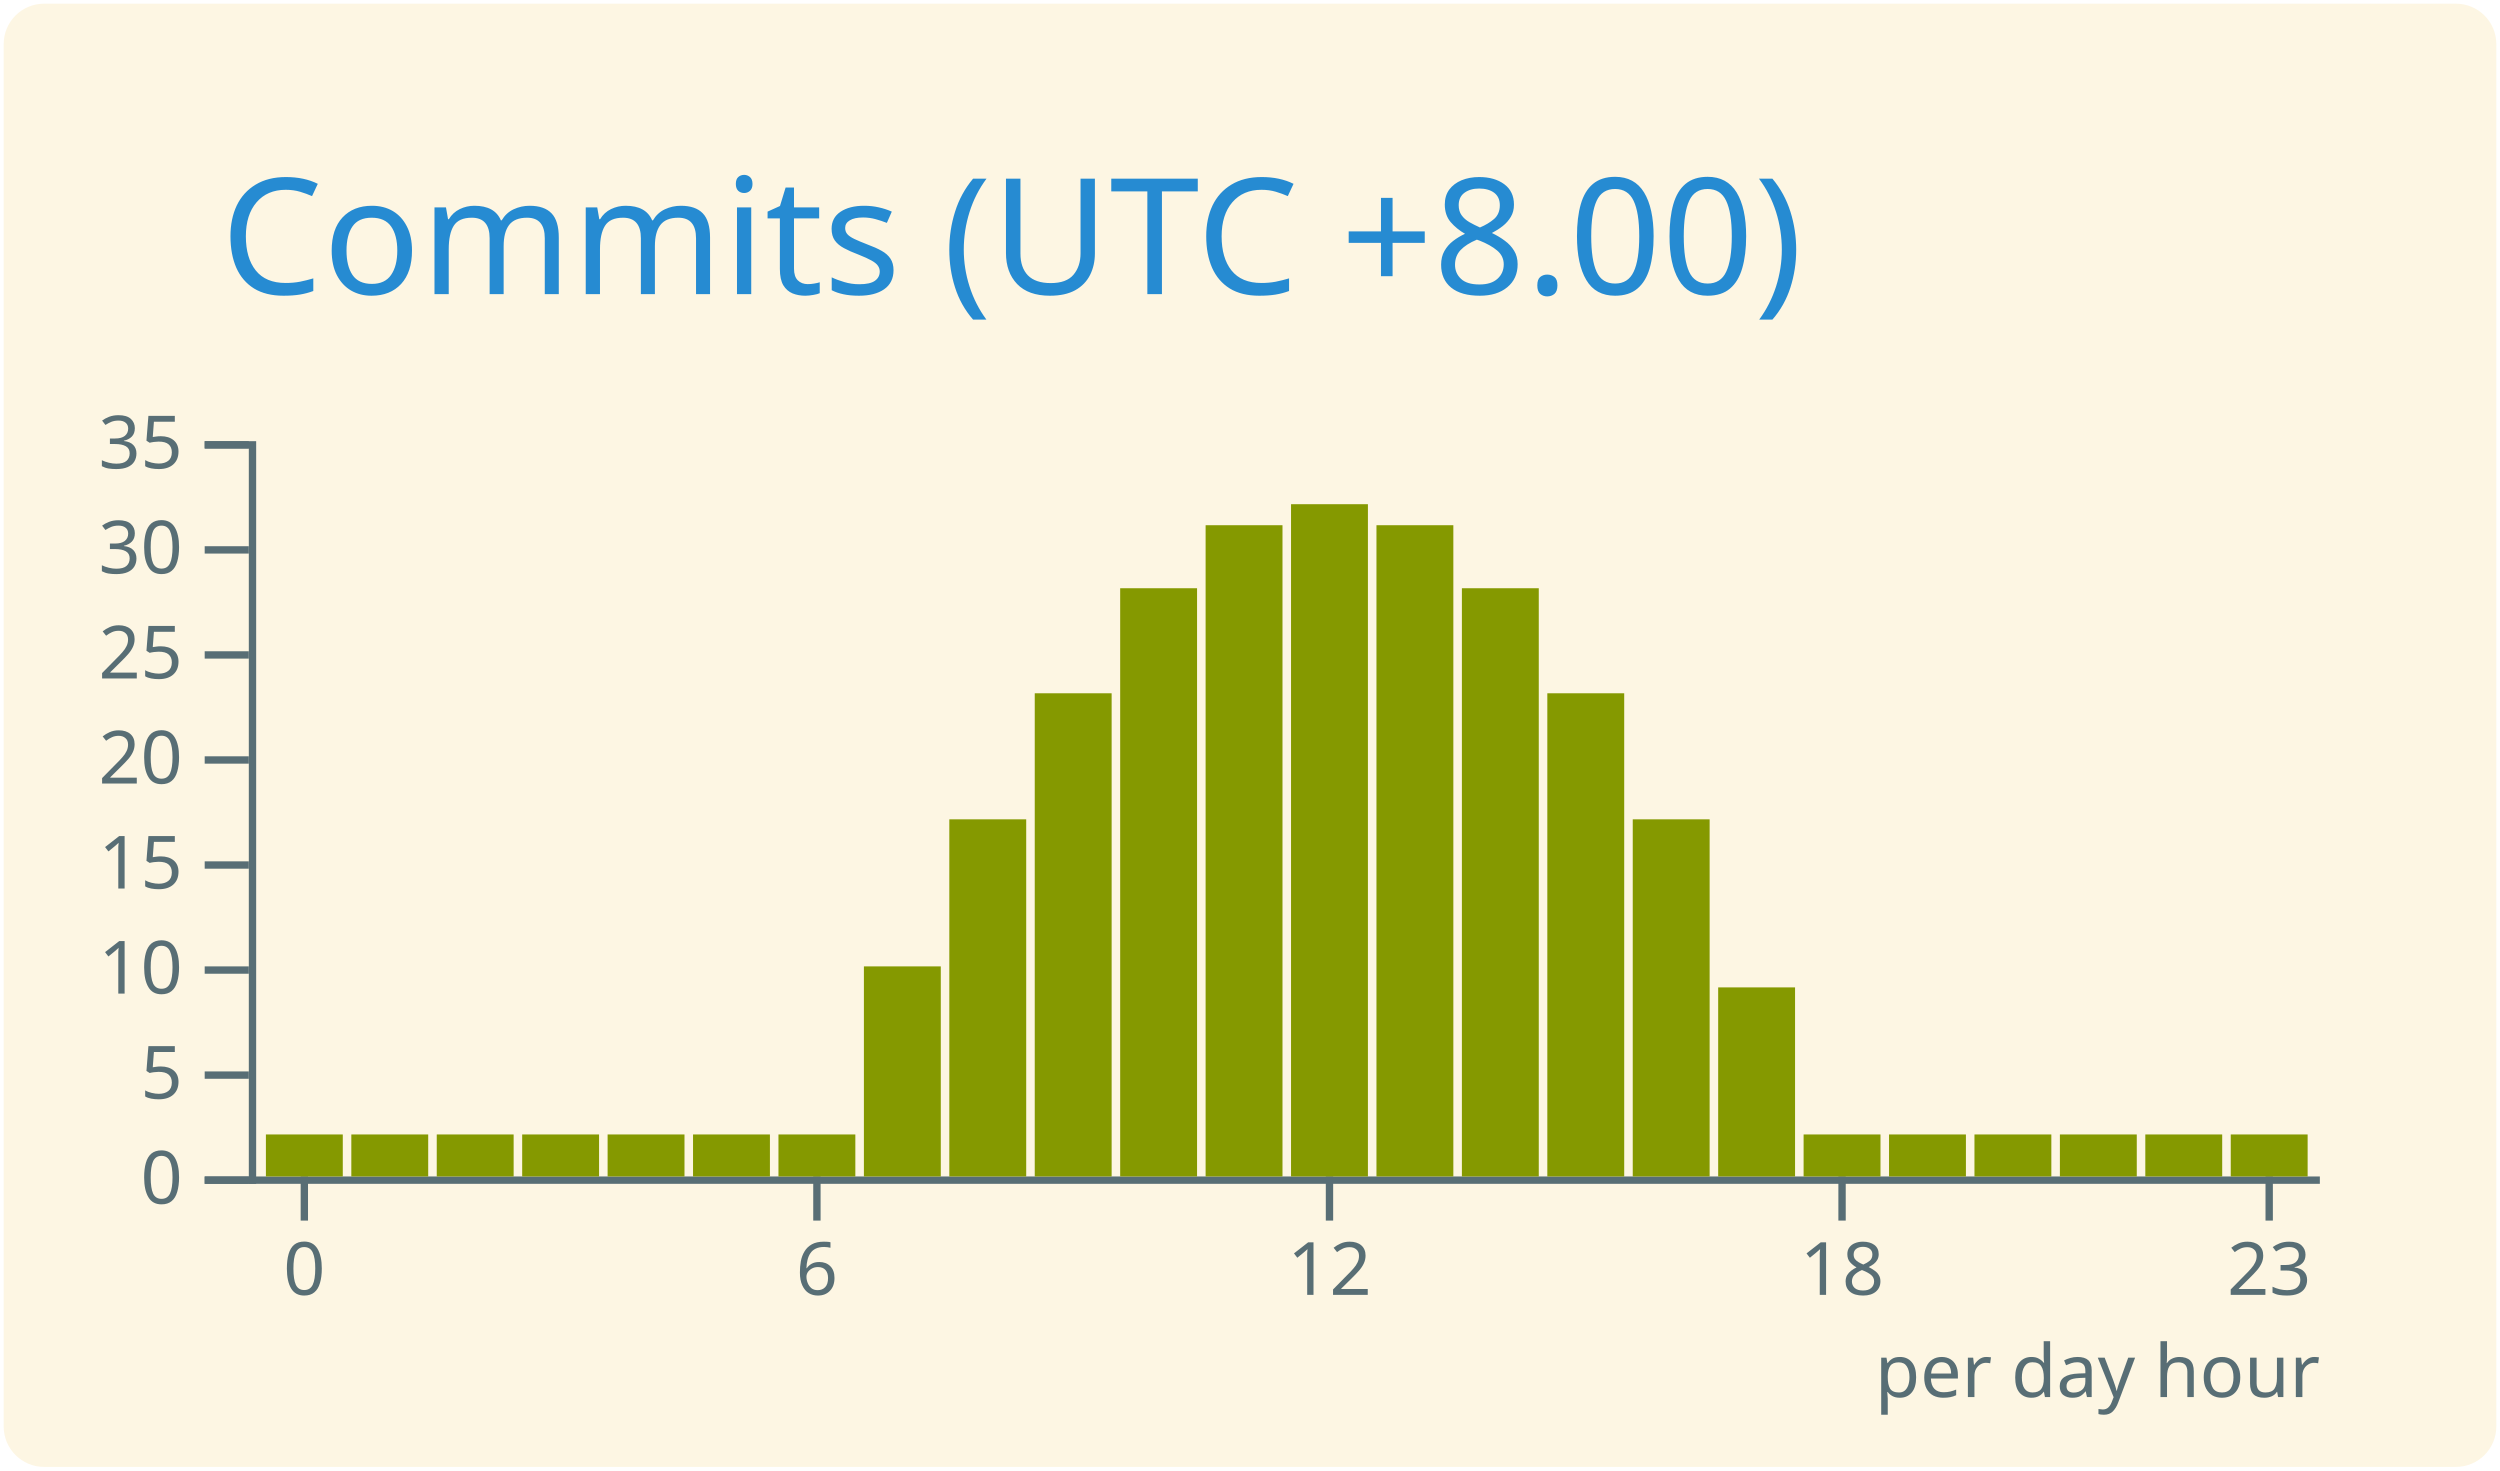
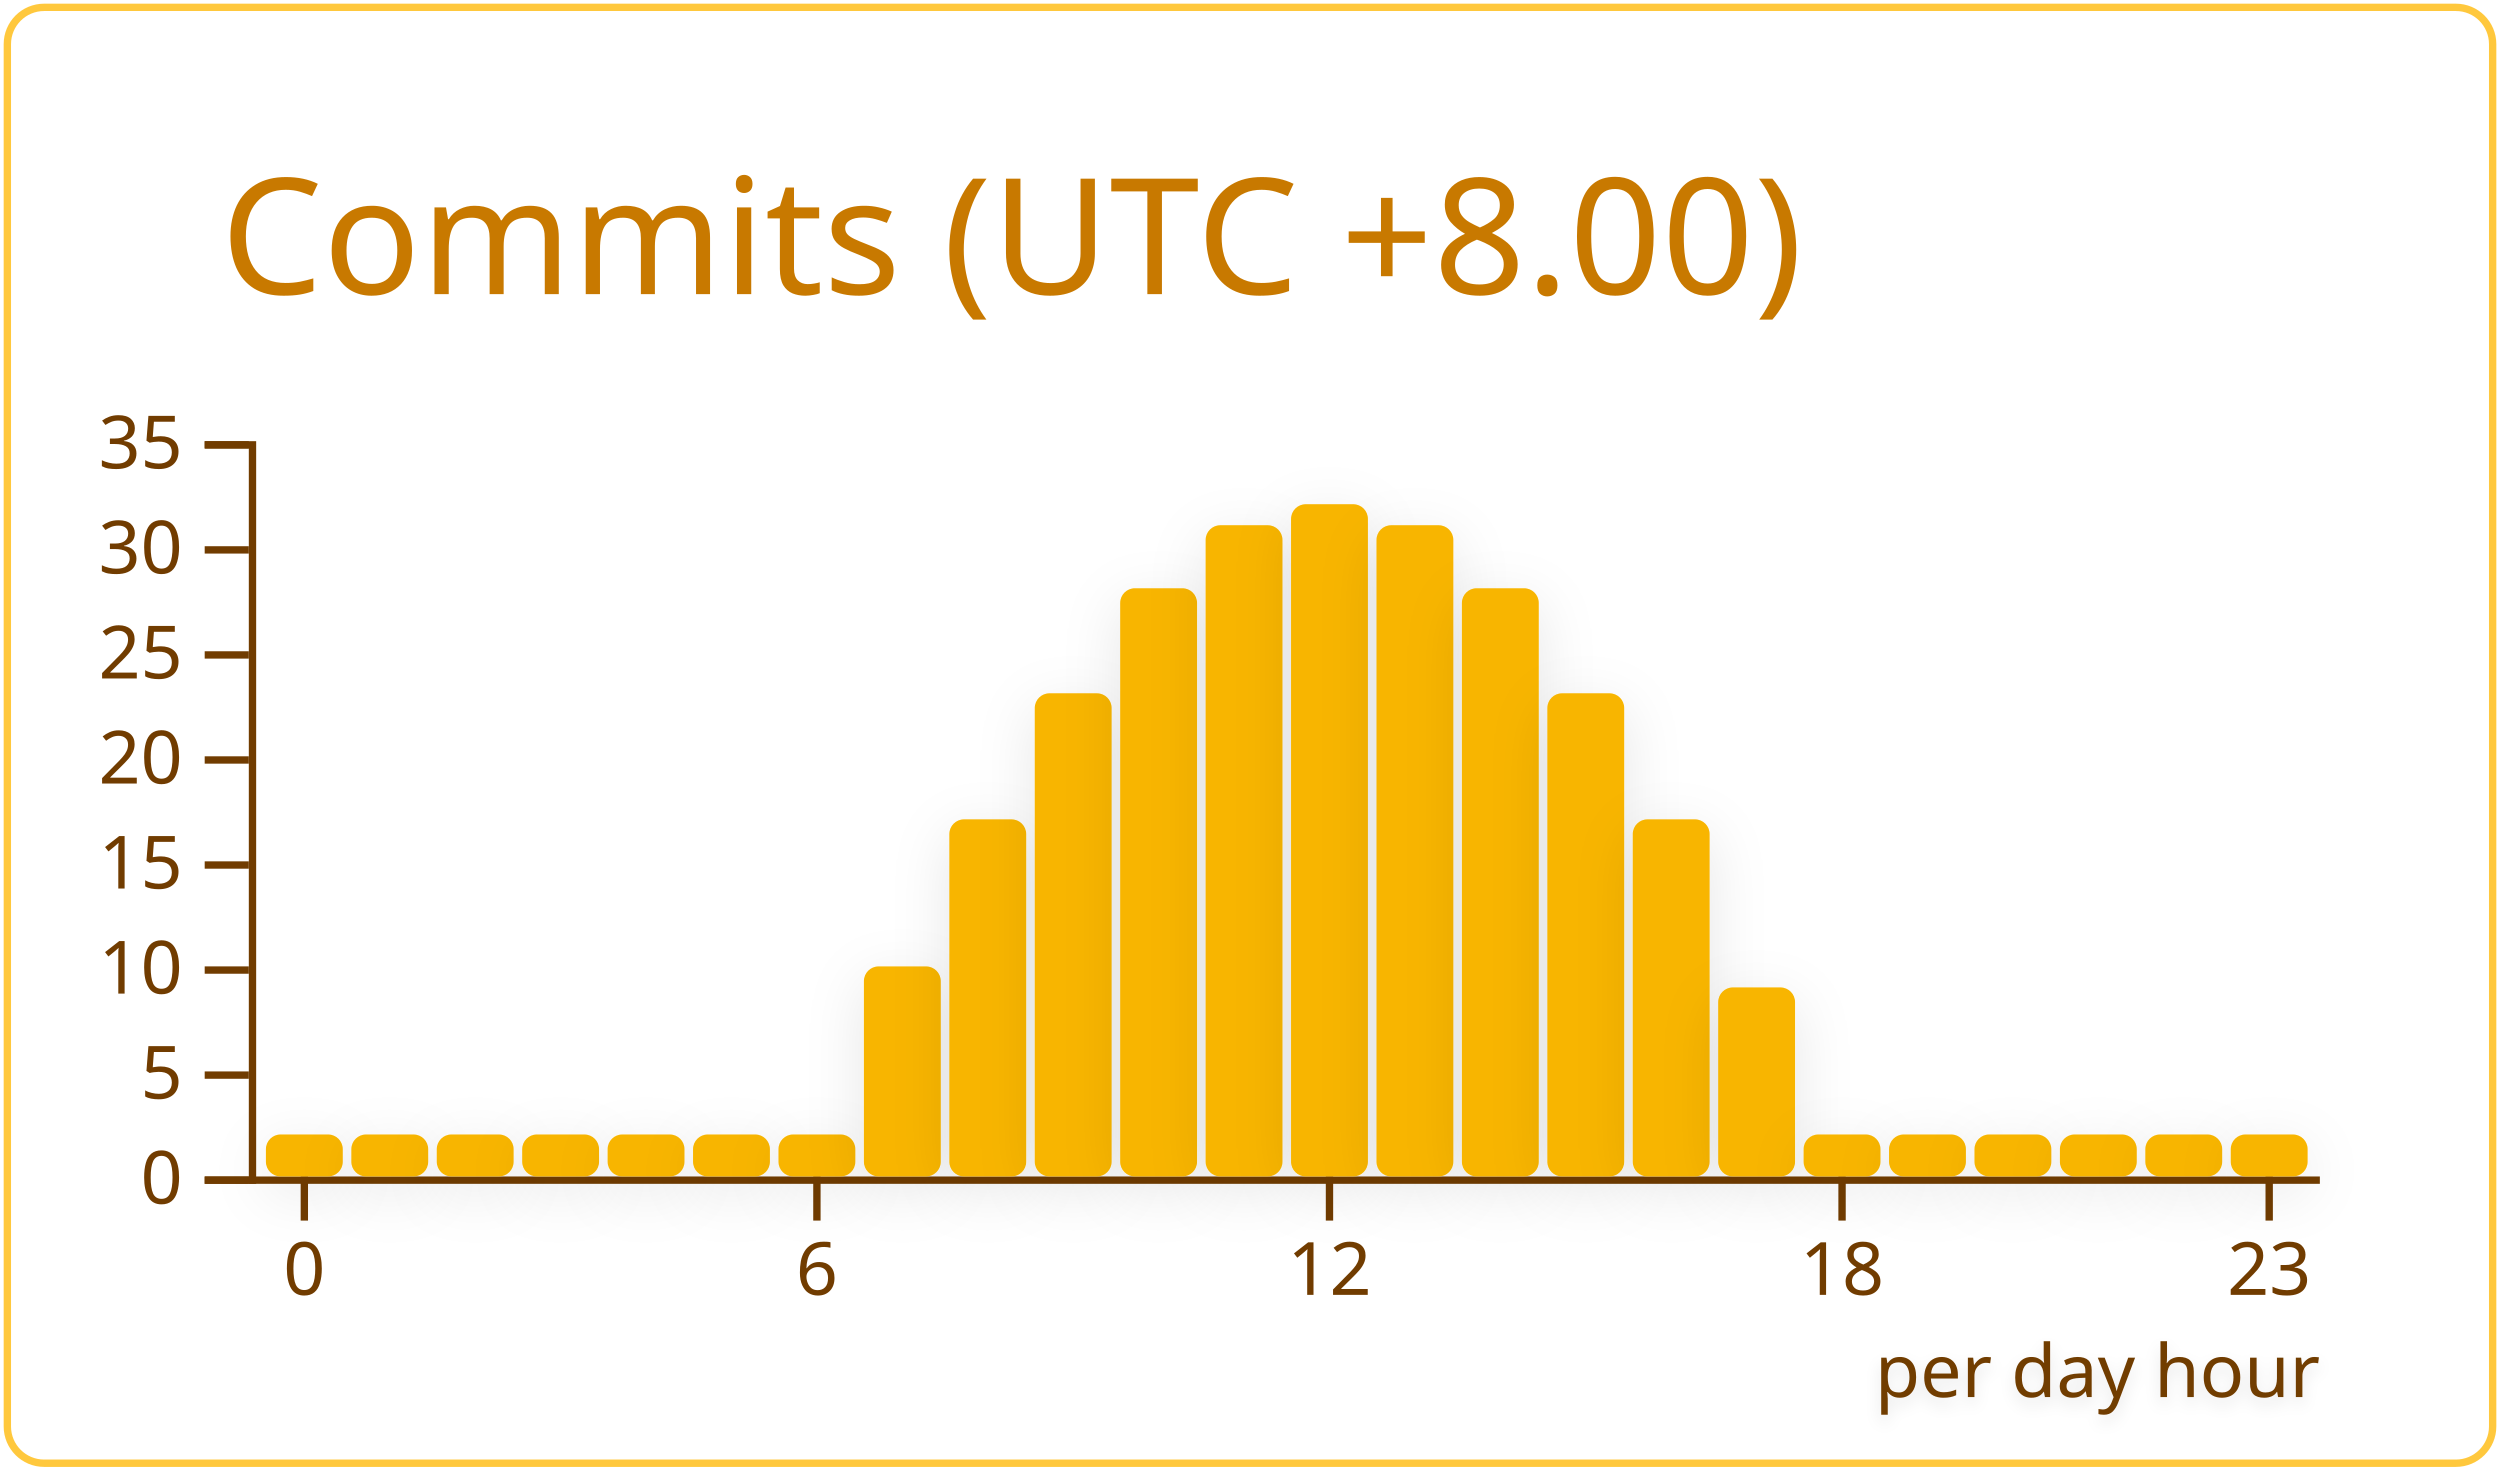
<svg xmlns="http://www.w3.org/2000/svg" width="340" height="200" viewBox="0 0 340 200">
  <style>
@keyframes gpsc-fade{from{opacity:0}to{opacity:1}}
@keyframes gpsc-rise{from{opacity:0;transform:translateY(16px)}to{opacity:1;transform:translateY(0)}}
@keyframes gpsc-grow{from{transform:scaleY(0)}to{transform:scaleY(1)}}
@keyframes gpsc-pop{from{opacity:0;transform:scale(.55)}to{opacity:1;transform:scale(1)}}
@keyframes gpsc-wipe{from{transform:translateX(calc(-1 * var(--gpsc-w,420px)))}to{transform:translateX(0)}}
@keyframes gpsc-tint{from{filter:sepia(.7) saturate(4) hue-rotate(-70deg)}to{filter:sepia(0) saturate(1) hue-rotate(0)}}
@keyframes gpsc-rgb{0%{filter:hue-rotate(0deg) saturate(1)}50%{filter:hue-rotate(180deg) saturate(1.7)}100%{filter:hue-rotate(360deg) saturate(1)}}.gpsc-item{animation:gpsc-fade 1.2s ease both calc(var(--gpsc-i,0) * 0.18s)}.arc{animation:gpsc-pop 1.2s ease both 1.35s;transform-box:fill-box;transform-origin:center}rect.bar{animation:gpsc-grow 1.5s cubic-bezier(.2,.7,.3,1) both 1.35s;transform-box:fill-box;transform-origin:center bottom}.gpsc-reveal{animation:gpsc-wipe 1.8s linear both 1.2s}@media (prefers-reduced-motion:reduce){.gpsc-root,.gpsc-root *,.gpsc-item,.gpsc-chart,rect.bar,.arc,.gpsc-reveal{animation:none!important}}</style>
  <style>* {
          font-family: 'Segoe UI', Ubuntu, "Helvetica Neue", Sans-Serif
        }</style>
  <g class="gpsc-root">
-     <rect x="1" y="1" rx="5" ry="5" height="99%" width="99.412%" stroke="#fdf6e3" stroke-width="1" fill="#fdf6e3" stroke-opacity="1" />
-     <text x="30" y="40" class="gpsc-item" style="--gpsc-i: 0; font-size: 22px; fill: #268bd2;">Commits (UTC +8.00)</text>
+     <rect x="1" y="1" rx="5" ry="5" height="99%" width="99.412%" stroke="#ffc83d" stroke-width="1" fill="#ffffff00" stroke-opacity="1" />
+     <text x="30" y="40" class="gpsc-item" style="--gpsc-i: 0; font-size: 22px; fill: #c87900;">Commits (UTC +8.00)</text>
    <g transform="translate(0,40)">
-       <g color="#859900" transform="translate(35,20)">
-         <g color="#586e75" transform="translate(0,100)" fill="none" font-size="10" font-family="sans-serif" text-anchor="middle">
+       <g color="#f8b500" transform="translate(35,20)">
+         <g color="#713c00" transform="translate(0,100)" fill="none" font-size="10" font-family="sans-serif" text-anchor="middle">
          <path class="domain" stroke="currentColor" d="M-1.162,0.5H280.5" />
          <g class="tick" opacity="1" transform="translate(6.390041,0)">
            <line stroke="currentColor" y2="6" />
            <text fill="currentColor" y="9" dy="0.71em">0</text>
          </g>
          <g class="tick" opacity="1" transform="translate(76.09959,0)">
            <line stroke="currentColor" y2="6" />
            <text fill="currentColor" y="9" dy="0.71em">6</text>
          </g>
          <g class="tick" opacity="1" transform="translate(145.8091,0)">
            <line stroke="currentColor" y2="6" />
            <text fill="currentColor" y="9" dy="0.71em">12</text>
          </g>
          <g class="tick" opacity="1" transform="translate(215.5187,0)">
            <line stroke="currentColor" y2="6" />
            <text fill="currentColor" y="9" dy="0.71em">18</text>
          </g>
          <g class="tick" opacity="1" transform="translate(273.61,0)">
            <line stroke="currentColor" y2="6" />
            <text fill="currentColor" y="9" dy="0.71em">23</text>
          </g>
        </g>
-         <g color="#586e75" transform="translate(-1.161826,0)" fill="none" font-size="10" font-family="sans-serif" text-anchor="end">
+         <g color="#713c00" transform="translate(-1.161826,0)" fill="none" font-size="10" font-family="sans-serif" text-anchor="end">
          <path class="domain" stroke="currentColor" d="M-6,100.5H0.5V0.5H-6" />
          <g class="tick" opacity="1" transform="translate(0,100.5)">
            <line stroke="currentColor" x2="-6" />
            <text fill="currentColor" x="-9" dy="0.32em">0</text>
          </g>
          <g class="tick" opacity="1" transform="translate(0,86.21429)">
            <line stroke="currentColor" x2="-6" />
            <text fill="currentColor" x="-9" dy="0.32em">5</text>
          </g>
          <g class="tick" opacity="1" transform="translate(0,71.92857)">
            <line stroke="currentColor" x2="-6" />
            <text fill="currentColor" x="-9" dy="0.32em">10</text>
          </g>
          <g class="tick" opacity="1" transform="translate(0,57.64286)">
            <line stroke="currentColor" x2="-6" />
            <text fill="currentColor" x="-9" dy="0.32em">15</text>
          </g>
          <g class="tick" opacity="1" transform="translate(0,43.35714)">
            <line stroke="currentColor" x2="-6" />
            <text fill="currentColor" x="-9" dy="0.32em">20</text>
          </g>
          <g class="tick" opacity="1" transform="translate(0,29.07143)">
            <line stroke="currentColor" x2="-6" />
            <text fill="currentColor" x="-9" dy="0.32em">25</text>
          </g>
          <g class="tick" opacity="1" transform="translate(0,14.78571)">
            <line stroke="currentColor" x2="-6" />
            <text fill="currentColor" x="-9" dy="0.32em">30</text>
          </g>
          <g class="tick" opacity="1" transform="translate(0,0.5)">
            <line stroke="currentColor" x2="-6" />
            <text fill="currentColor" x="-9" dy="0.32em">35</text>
          </g>
        </g>
-         <rect class="bar" style="--gpsc-i: 0;" fill="#859900" x="1.162" y="94.286" width="10.456" height="5.714" />
-         <rect class="bar" style="--gpsc-i: 1;" fill="#859900" x="12.78" y="94.286" width="10.456" height="5.714" />
-         <rect class="bar" style="--gpsc-i: 2;" fill="#859900" x="24.398" y="94.286" width="10.456" height="5.714" />
-         <rect class="bar" style="--gpsc-i: 3;" fill="#859900" x="36.017" y="94.286" width="10.456" height="5.714" />
-         <rect class="bar" style="--gpsc-i: 4;" fill="#859900" x="47.635" y="94.286" width="10.456" height="5.714" />
-         <rect class="bar" style="--gpsc-i: 5;" fill="#859900" x="59.253" y="94.286" width="10.456" height="5.714" />
-         <rect class="bar" style="--gpsc-i: 6;" fill="#859900" x="70.871" y="94.286" width="10.456" height="5.714" />
-         <rect class="bar" style="--gpsc-i: 7;" fill="#859900" x="82.49" y="71.429" width="10.456" height="28.571" />
-         <rect class="bar" style="--gpsc-i: 8;" fill="#859900" x="94.108" y="51.429" width="10.456" height="48.571" />
-         <rect class="bar" style="--gpsc-i: 9;" fill="#859900" x="105.726" y="34.286" width="10.456" height="65.714" />
-         <rect class="bar" style="--gpsc-i: 10;" fill="#859900" x="117.344" y="20" width="10.456" height="80" />
-         <rect class="bar" style="--gpsc-i: 11;" fill="#859900" x="128.963" y="11.429" width="10.456" height="88.571" />
-         <rect class="bar" style="--gpsc-i: 12;" fill="#859900" x="140.581" y="8.571" width="10.456" height="91.429" />
-         <rect class="bar" style="--gpsc-i: 13;" fill="#859900" x="152.199" y="11.429" width="10.456" height="88.571" />
-         <rect class="bar" style="--gpsc-i: 14;" fill="#859900" x="163.817" y="20" width="10.456" height="80" />
-         <rect class="bar" style="--gpsc-i: 15;" fill="#859900" x="175.436" y="34.286" width="10.456" height="65.714" />
-         <rect class="bar" style="--gpsc-i: 16;" fill="#859900" x="187.054" y="51.429" width="10.456" height="48.571" />
-         <rect class="bar" style="--gpsc-i: 17;" fill="#859900" x="198.672" y="74.286" width="10.456" height="25.714" />
-         <rect class="bar" style="--gpsc-i: 18;" fill="#859900" x="210.29" y="94.286" width="10.456" height="5.714" />
-         <rect class="bar" style="--gpsc-i: 19;" fill="#859900" x="221.909" y="94.286" width="10.456" height="5.714" />
-         <rect class="bar" style="--gpsc-i: 20;" fill="#859900" x="233.527" y="94.286" width="10.456" height="5.714" />
-         <rect class="bar" style="--gpsc-i: 21;" fill="#859900" x="245.145" y="94.286" width="10.456" height="5.714" />
-         <rect class="bar" style="--gpsc-i: 22;" fill="#859900" x="256.763" y="94.286" width="10.456" height="5.714" />
-         <rect class="bar" style="--gpsc-i: 23;" fill="#859900" x="268.382" y="94.286" width="10.456" height="5.714" />
+         <rect class="bar" style="--gpsc-i: 0; filter: drop-shadow(0 2px 4px rgba(0, 0, 0, 0.1));" fill="#f8b500" rx="2" ry="2" x="1.162" y="94.286" width="10.456" height="5.714">
+           <animate attributeName="opacity" values="0;0.9" dur="0.8s" begin="0s" fill="freeze" />
+           <animateTransform attributeName="transform" type="scale" values="1,0;1,1" dur="0.8s" begin="0s" fill="freeze" />
+         </rect>
+         <rect class="bar" style="--gpsc-i: 1; filter: drop-shadow(0 2px 4px rgba(0, 0, 0, 0.1));" fill="#f8b500" rx="2" ry="2" x="12.78" y="94.286" width="10.456" height="5.714">
+           <animate attributeName="opacity" values="0;0.9" dur="0.8s" begin="0.05s" fill="freeze" />
+           <animateTransform attributeName="transform" type="scale" values="1,0;1,1" dur="0.8s" begin="0.05s" fill="freeze" />
+         </rect>
+         <rect class="bar" style="--gpsc-i: 2; filter: drop-shadow(0 2px 4px rgba(0, 0, 0, 0.1));" fill="#f8b500" rx="2" ry="2" x="24.398" y="94.286" width="10.456" height="5.714">
+           <animate attributeName="opacity" values="0;0.9" dur="0.8s" begin="0.1s" fill="freeze" />
+           <animateTransform attributeName="transform" type="scale" values="1,0;1,1" dur="0.8s" begin="0.1s" fill="freeze" />
+         </rect>
+         <rect class="bar" style="--gpsc-i: 3; filter: drop-shadow(0 2px 4px rgba(0, 0, 0, 0.1));" fill="#f8b500" rx="2" ry="2" x="36.017" y="94.286" width="10.456" height="5.714">
+           <animate attributeName="opacity" values="0;0.9" dur="0.8s" begin="0.15s" fill="freeze" />
+           <animateTransform attributeName="transform" type="scale" values="1,0;1,1" dur="0.8s" begin="0.15s" fill="freeze" />
+         </rect>
+         <rect class="bar" style="--gpsc-i: 4; filter: drop-shadow(0 2px 4px rgba(0, 0, 0, 0.1));" fill="#f8b500" rx="2" ry="2" x="47.635" y="94.286" width="10.456" height="5.714">
+           <animate attributeName="opacity" values="0;0.9" dur="0.8s" begin="0.2s" fill="freeze" />
+           <animateTransform attributeName="transform" type="scale" values="1,0;1,1" dur="0.8s" begin="0.2s" fill="freeze" />
+         </rect>
+         <rect class="bar" style="--gpsc-i: 5; filter: drop-shadow(0 2px 4px rgba(0, 0, 0, 0.1));" fill="#f8b500" rx="2" ry="2" x="59.253" y="94.286" width="10.456" height="5.714">
+           <animate attributeName="opacity" values="0;0.9" dur="0.8s" begin="0.25s" fill="freeze" />
+           <animateTransform attributeName="transform" type="scale" values="1,0;1,1" dur="0.8s" begin="0.25s" fill="freeze" />
+         </rect>
+         <rect class="bar" style="--gpsc-i: 6; filter: drop-shadow(0 2px 4px rgba(0, 0, 0, 0.1));" fill="#f8b500" rx="2" ry="2" x="70.871" y="94.286" width="10.456" height="5.714">
+           <animate attributeName="opacity" values="0;0.9" dur="0.8s" begin="0.3s" fill="freeze" />
+           <animateTransform attributeName="transform" type="scale" values="1,0;1,1" dur="0.8s" begin="0.3s" fill="freeze" />
+         </rect>
+         <rect class="bar" style="--gpsc-i: 7; filter: drop-shadow(0 2px 4px rgba(0, 0, 0, 0.1));" fill="#f8b500" rx="2" ry="2" x="82.49" y="71.429" width="10.456" height="28.571">
+           <animate attributeName="opacity" values="0;0.9" dur="0.8s" begin="0.35s" fill="freeze" />
+           <animateTransform attributeName="transform" type="scale" values="1,0;1,1" dur="0.8s" begin="0.35s" fill="freeze" />
+         </rect>
+         <rect class="bar" style="--gpsc-i: 8; filter: drop-shadow(0 2px 4px rgba(0, 0, 0, 0.1));" fill="#f8b500" rx="2" ry="2" x="94.108" y="51.429" width="10.456" height="48.571">
+           <animate attributeName="opacity" values="0;0.9" dur="0.8s" begin="0.4s" fill="freeze" />
+           <animateTransform attributeName="transform" type="scale" values="1,0;1,1" dur="0.8s" begin="0.4s" fill="freeze" />
+         </rect>
+         <rect class="bar" style="--gpsc-i: 9; filter: drop-shadow(0 2px 4px rgba(0, 0, 0, 0.1));" fill="#f8b500" rx="2" ry="2" x="105.726" y="34.286" width="10.456" height="65.714">
+           <animate attributeName="opacity" values="0;0.9" dur="0.8s" begin="0.45s" fill="freeze" />
+           <animateTransform attributeName="transform" type="scale" values="1,0;1,1" dur="0.8s" begin="0.45s" fill="freeze" />
+         </rect>
+         <rect class="bar" style="--gpsc-i: 10; filter: drop-shadow(0 2px 4px rgba(0, 0, 0, 0.1));" fill="#f8b500" rx="2" ry="2" x="117.344" y="20" width="10.456" height="80">
+           <animate attributeName="opacity" values="0;0.9" dur="0.8s" begin="0.5s" fill="freeze" />
+           <animateTransform attributeName="transform" type="scale" values="1,0;1,1" dur="0.8s" begin="0.5s" fill="freeze" />
+         </rect>
+         <rect class="bar" style="--gpsc-i: 11; filter: drop-shadow(0 2px 4px rgba(0, 0, 0, 0.1));" fill="#f8b500" rx="2" ry="2" x="128.963" y="11.429" width="10.456" height="88.571">
+           <animate attributeName="opacity" values="0;0.9" dur="0.8s" begin="0.55s" fill="freeze" />
+           <animateTransform attributeName="transform" type="scale" values="1,0;1,1" dur="0.8s" begin="0.55s" fill="freeze" />
+         </rect>
+         <rect class="bar" style="--gpsc-i: 12; filter: drop-shadow(0 2px 4px rgba(0, 0, 0, 0.1));" fill="#f8b500" rx="2" ry="2" x="140.581" y="8.571" width="10.456" height="91.429">
+           <animate attributeName="opacity" values="0;0.9" dur="0.8s" begin="0.6s" fill="freeze" />
+           <animateTransform attributeName="transform" type="scale" values="1,0;1,1" dur="0.8s" begin="0.6s" fill="freeze" />
+         </rect>
+         <rect class="bar" style="--gpsc-i: 13; filter: drop-shadow(0 2px 4px rgba(0, 0, 0, 0.1));" fill="#f8b500" rx="2" ry="2" x="152.199" y="11.429" width="10.456" height="88.571">
+           <animate attributeName="opacity" values="0;0.9" dur="0.8s" begin="0.65s" fill="freeze" />
+           <animateTransform attributeName="transform" type="scale" values="1,0;1,1" dur="0.8s" begin="0.65s" fill="freeze" />
+         </rect>
+         <rect class="bar" style="--gpsc-i: 14; filter: drop-shadow(0 2px 4px rgba(0, 0, 0, 0.1));" fill="#f8b500" rx="2" ry="2" x="163.817" y="20" width="10.456" height="80">
+           <animate attributeName="opacity" values="0;0.9" dur="0.8s" begin="0.7s" fill="freeze" />
+           <animateTransform attributeName="transform" type="scale" values="1,0;1,1" dur="0.8s" begin="0.7s" fill="freeze" />
+         </rect>
+         <rect class="bar" style="--gpsc-i: 15; filter: drop-shadow(0 2px 4px rgba(0, 0, 0, 0.1));" fill="#f8b500" rx="2" ry="2" x="175.436" y="34.286" width="10.456" height="65.714">
+           <animate attributeName="opacity" values="0;0.9" dur="0.8s" begin="0.75s" fill="freeze" />
+           <animateTransform attributeName="transform" type="scale" values="1,0;1,1" dur="0.8s" begin="0.75s" fill="freeze" />
+         </rect>
+         <rect class="bar" style="--gpsc-i: 16; filter: drop-shadow(0 2px 4px rgba(0, 0, 0, 0.1));" fill="#f8b500" rx="2" ry="2" x="187.054" y="51.429" width="10.456" height="48.571">
+           <animate attributeName="opacity" values="0;0.9" dur="0.8s" begin="0.8s" fill="freeze" />
+           <animateTransform attributeName="transform" type="scale" values="1,0;1,1" dur="0.8s" begin="0.8s" fill="freeze" />
+         </rect>
+         <rect class="bar" style="--gpsc-i: 17; filter: drop-shadow(0 2px 4px rgba(0, 0, 0, 0.1));" fill="#f8b500" rx="2" ry="2" x="198.672" y="74.286" width="10.456" height="25.714">
+           <animate attributeName="opacity" values="0;0.9" dur="0.8s" begin="0.85s" fill="freeze" />
+           <animateTransform attributeName="transform" type="scale" values="1,0;1,1" dur="0.8s" begin="0.85s" fill="freeze" />
+         </rect>
+         <rect class="bar" style="--gpsc-i: 18; filter: drop-shadow(0 2px 4px rgba(0, 0, 0, 0.1));" fill="#f8b500" rx="2" ry="2" x="210.29" y="94.286" width="10.456" height="5.714">
+           <animate attributeName="opacity" values="0;0.9" dur="0.8s" begin="0.9s" fill="freeze" />
+           <animateTransform attributeName="transform" type="scale" values="1,0;1,1" dur="0.8s" begin="0.9s" fill="freeze" />
+         </rect>
+         <rect class="bar" style="--gpsc-i: 19; filter: drop-shadow(0 2px 4px rgba(0, 0, 0, 0.1));" fill="#f8b500" rx="2" ry="2" x="221.909" y="94.286" width="10.456" height="5.714">
+           <animate attributeName="opacity" values="0;0.9" dur="0.8s" begin="0.95s" fill="freeze" />
+           <animateTransform attributeName="transform" type="scale" values="1,0;1,1" dur="0.8s" begin="0.95s" fill="freeze" />
+         </rect>
+         <rect class="bar" style="--gpsc-i: 20; filter: drop-shadow(0 2px 4px rgba(0, 0, 0, 0.1));" fill="#f8b500" rx="2" ry="2" x="233.527" y="94.286" width="10.456" height="5.714">
+           <animate attributeName="opacity" values="0;0.9" dur="0.8s" begin="1s" fill="freeze" />
+           <animateTransform attributeName="transform" type="scale" values="1,0;1,1" dur="0.8s" begin="1s" fill="freeze" />
+         </rect>
+         <rect class="bar" style="--gpsc-i: 21; filter: drop-shadow(0 2px 4px rgba(0, 0, 0, 0.1));" fill="#f8b500" rx="2" ry="2" x="245.145" y="94.286" width="10.456" height="5.714">
+           <animate attributeName="opacity" values="0;0.9" dur="0.8s" begin="1.05s" fill="freeze" />
+           <animateTransform attributeName="transform" type="scale" values="1,0;1,1" dur="0.8s" begin="1.05s" fill="freeze" />
+         </rect>
+         <rect class="bar" style="--gpsc-i: 22; filter: drop-shadow(0 2px 4px rgba(0, 0, 0, 0.1));" fill="#f8b500" rx="2" ry="2" x="256.763" y="94.286" width="10.456" height="5.714">
+           <animate attributeName="opacity" values="0;0.9" dur="0.8s" begin="1.1s" fill="freeze" />
+           <animateTransform attributeName="transform" type="scale" values="1,0;1,1" dur="0.8s" begin="1.1s" fill="freeze" />
+         </rect>
+         <rect class="bar" style="--gpsc-i: 23; filter: drop-shadow(0 2px 4px rgba(0, 0, 0, 0.1));" fill="#f8b500" rx="2" ry="2" x="268.382" y="94.286" width="10.456" height="5.714">
+           <animate attributeName="opacity" values="0;0.9" dur="0.8s" begin="1.15s" fill="freeze" />
+           <animateTransform attributeName="transform" type="scale" values="1,0;1,1" dur="0.8s" begin="1.15s" fill="freeze" />
+         </rect>
        <g>
-           <text y="130" x="220" style="fill: #586e75; font-size: 10px;">per day hour</text>
+           <text class="chart-label" y="130" x="220" style="fill: #713c00; font-size: 10px; font-weight: 500; filter: drop-shadow(0 1px 1px rgba(0, 0, 0, 0.1));">per day hour<animate attributeName="opacity" values="0;1" dur="0.6s" begin="1.2s" fill="freeze" />
+           </text>
        </g>
      </g>
    </g>
  </g>
</svg>
